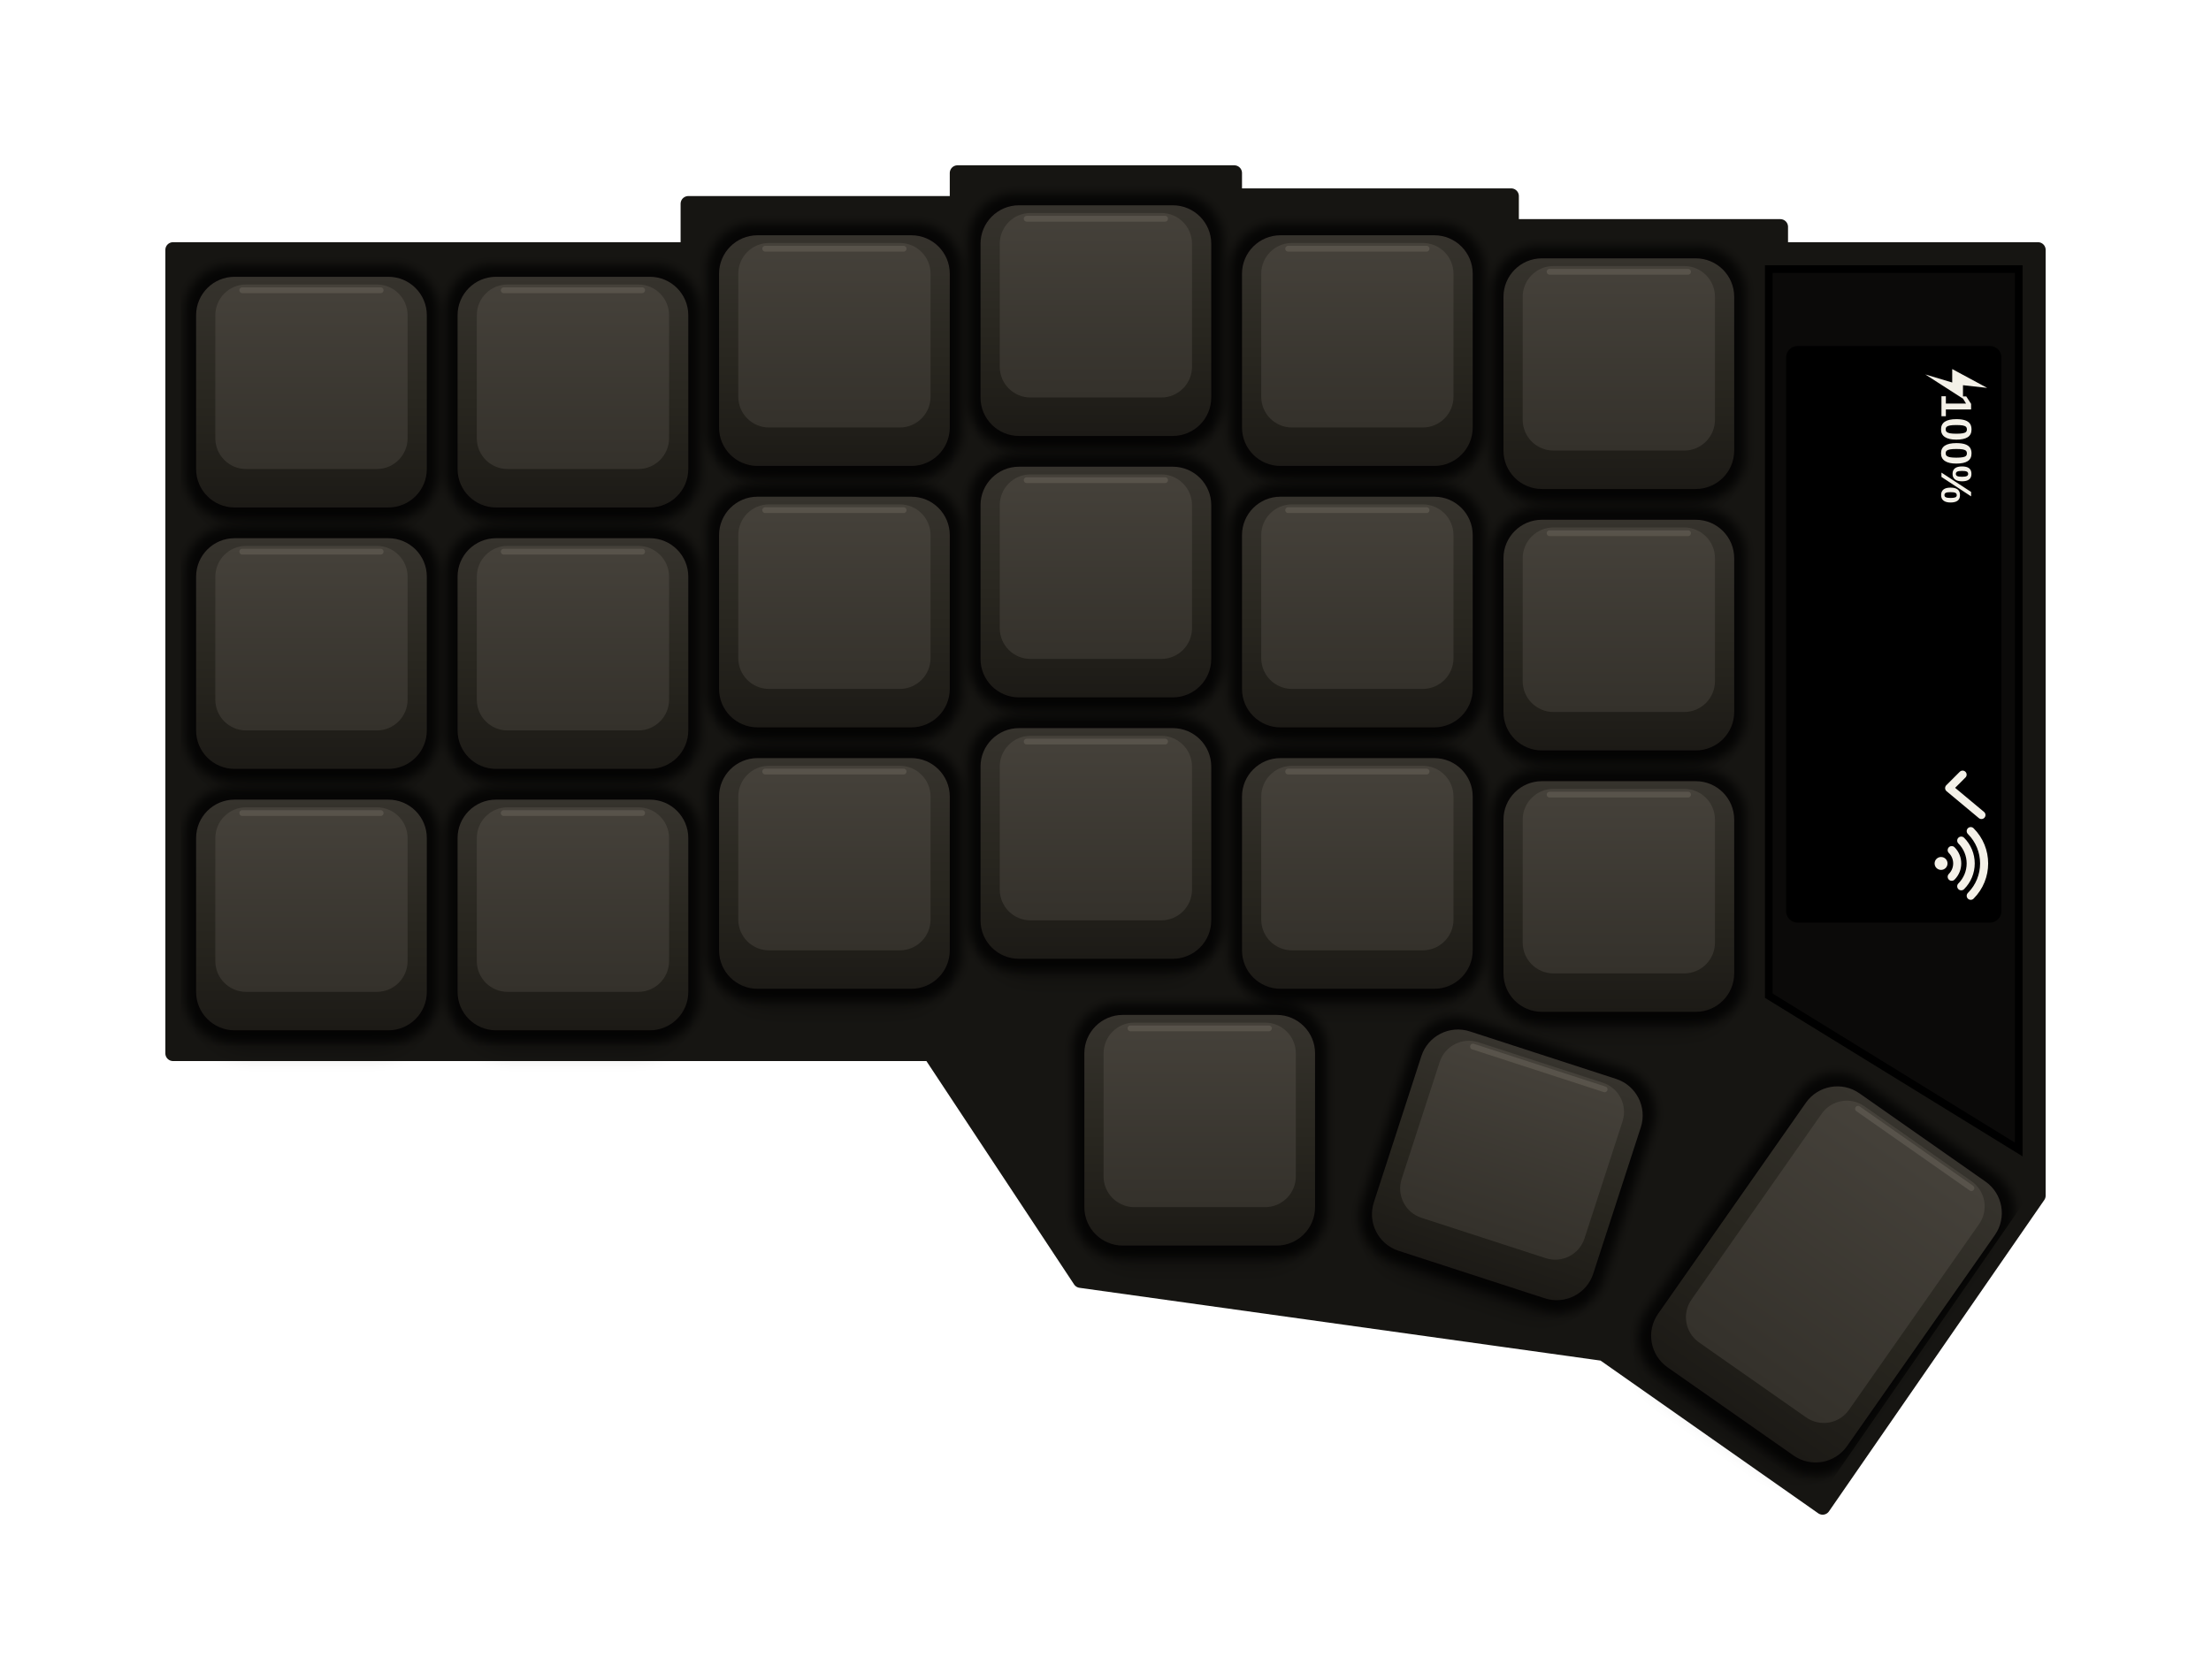
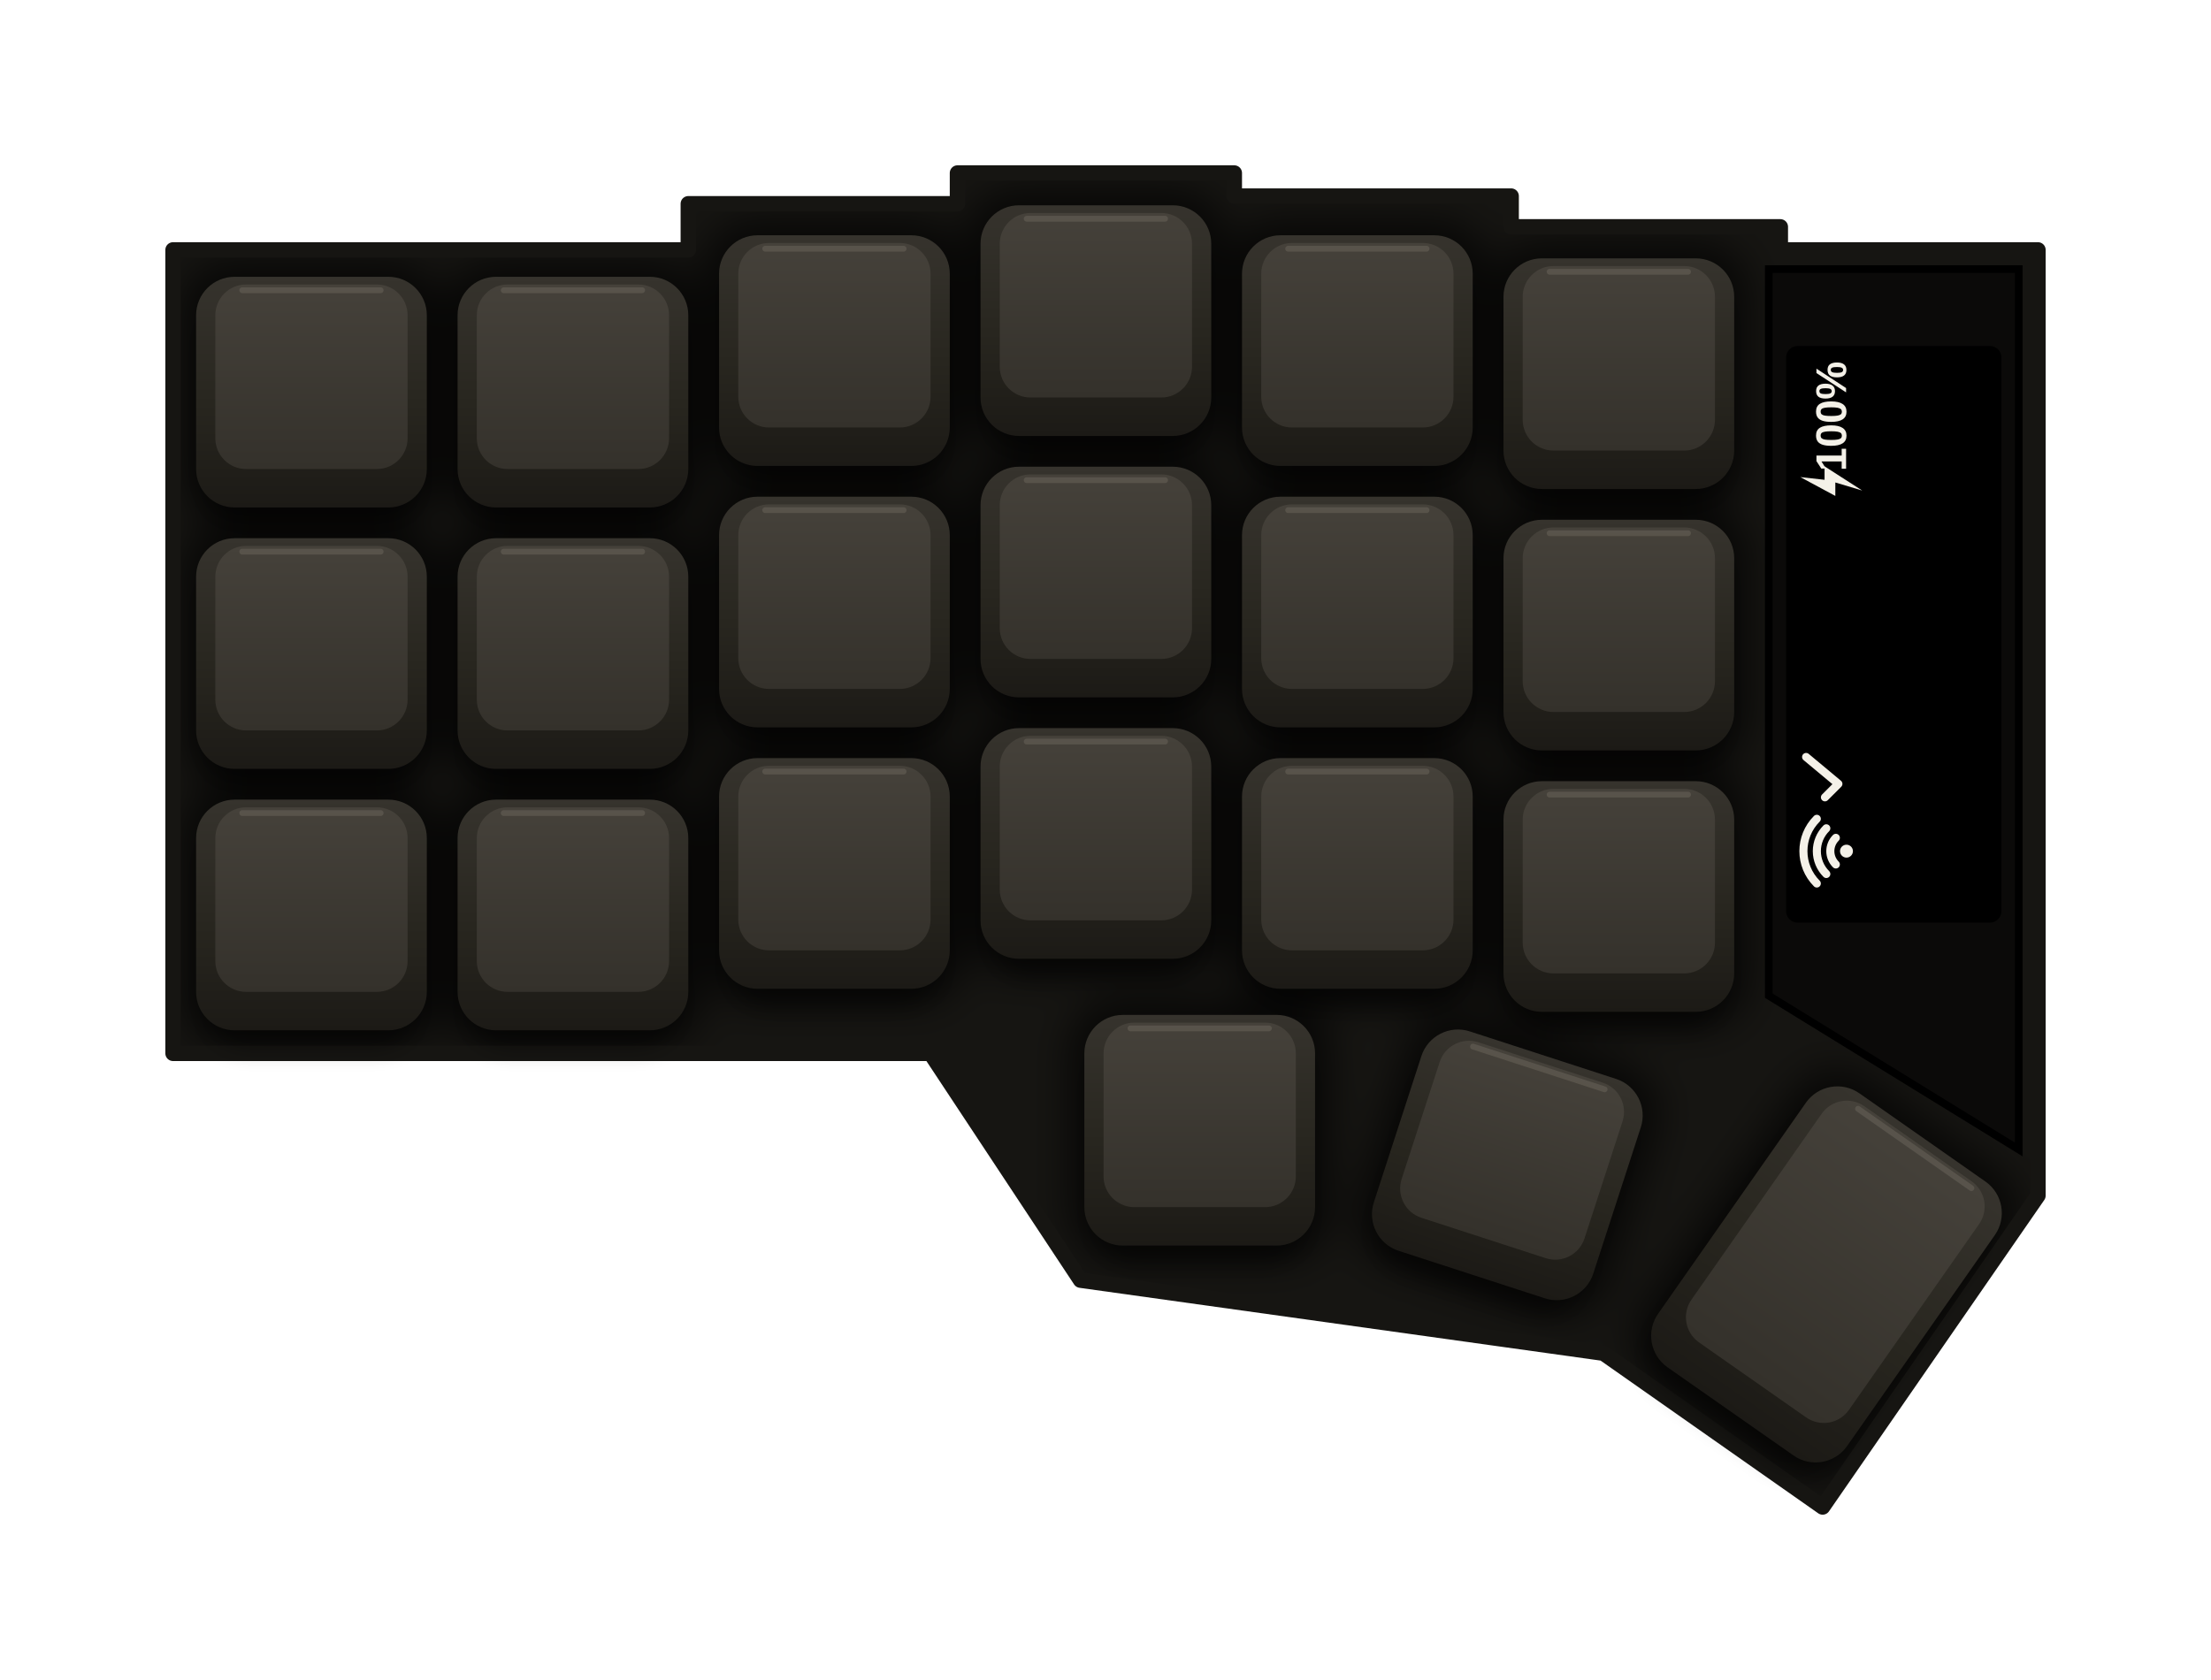
<svg xmlns="http://www.w3.org/2000/svg" viewBox="0 0 575 437" width="575" height="437">
  <defs>
    <linearGradient id="falda" x1="0" y1="0" x2="0" y2="1">
      <stop offset="0" stop-color="#36332d" />
      <stop offset="0.55" stop-color="#28261f" />
      <stop offset="1" stop-color="#1c1a16" />
    </linearGradient>
    <linearGradient id="cara" x1="0" y1="0" x2="0" y2="1">
      <stop offset="0" stop-color="#45413a" />
      <stop offset="1" stop-color="#34312b" />
    </linearGradient>
-     <filter id="luz" x="-10%" y="-10%" width="120%" height="120%">
-       <feGaussianBlur stdDeviation="1.2" />
+     <filter id="luz" x="-20%" y="-20%" width="140%" height="140%">
+       <feGaussianBlur stdDeviation="5" />
    </filter>
    <filter id="sombra" x="-10%" y="-10%" width="120%" height="120%">
      <feGaussianBlur stdDeviation="3" />
    </filter>
    <clipPath id="dentro-placa">
      <polygon points="198,93 270,93 270,99 342,99 342,107 412,107 412,113 479,113 479,359 423,440 366,400 230,381 191,322 -6,322 -6,113 128,113 128,101 198,101" />
    </clipPath>
    <filter id="brillo" x="-60%" y="-60%" width="220%" height="220%">
      <feGaussianBlur stdDeviation="10" />
    </filter>
  </defs>
  <g transform="translate(51 -48)">
    <polygon points="198,93 270,93 270,99 342,99 342,107 412,107 412,113 479,113 479,359 423,440 366,400 230,381 191,322 -6,322 -6,113 128,113 128,101 198,101" fill="#161512" />
    <g clip-path="url(#dentro-placa)">
-       <g opacity="0.75" filter="url(#luz)">
-         <rect x="337" y="112.2" width="66" height="66" rx="12">
+       <g opacity="0.65" filter="url(#luz)">
+         <rect x="336" y="111.2" width="68" height="68" rx="13">
          <animate attributeName="fill" values="#e61919;#e6e619;#19e619;#19e6e6;#1919e6;#e619e6;#e61919" dur="6s" begin="-1.35s" repeatCount="indefinite" />
        </rect>
-         <rect x="269" y="106.2" width="66" height="66" rx="12">
+         <rect x="268" y="105.2" width="68" height="68" rx="13">
          <animate attributeName="fill" values="#e61919;#e6e619;#19e619;#19e6e6;#1919e6;#e619e6;#e61919" dur="6s" begin="-2.19s" repeatCount="indefinite" />
        </rect>
-         <rect x="201" y="98.4" width="66" height="66" rx="12">
+         <rect x="200" y="97.4" width="68" height="68" rx="13">
          <animate attributeName="fill" values="#e61919;#e6e619;#19e619;#19e6e6;#1919e6;#e619e6;#e61919" dur="6s" begin="-3.03s" repeatCount="indefinite" />
        </rect>
-         <rect x="133" y="106.2" width="66" height="66" rx="12">
+         <rect x="132" y="105.2" width="68" height="68" rx="13">
          <animate attributeName="fill" values="#e61919;#e6e619;#19e619;#19e6e6;#1919e6;#e619e6;#e61919" dur="6s" begin="-3.87s" repeatCount="indefinite" />
        </rect>
-         <rect x="65" y="117" width="66" height="66" rx="12">
+         <rect x="64" y="116" width="68" height="68" rx="13">
          <animate attributeName="fill" values="#e61919;#e6e619;#19e619;#19e6e6;#1919e6;#e619e6;#e61919" dur="6s" begin="-4.71s" repeatCount="indefinite" />
        </rect>
-         <rect x="-3" y="117" width="66" height="66" rx="12">
+         <rect x="-4" y="116" width="68" height="68" rx="13">
          <animate attributeName="fill" values="#e61919;#e6e619;#19e619;#19e6e6;#1919e6;#e619e6;#e61919" dur="6s" begin="-5.55s" repeatCount="indefinite" />
        </rect>
-         <rect x="337" y="180.2" width="66" height="66" rx="12">
+         <rect x="336" y="179.2" width="68" height="68" rx="13">
          <animate attributeName="fill" values="#e61919;#e6e619;#19e619;#19e6e6;#1919e6;#e619e6;#e61919" dur="6s" begin="-1.35s" repeatCount="indefinite" />
        </rect>
-         <rect x="269" y="174.2" width="66" height="66" rx="12">
+         <rect x="268" y="173.2" width="68" height="68" rx="13">
          <animate attributeName="fill" values="#e61919;#e6e619;#19e619;#19e6e6;#1919e6;#e619e6;#e61919" dur="6s" begin="-2.19s" repeatCount="indefinite" />
        </rect>
-         <rect x="201" y="166.4" width="66" height="66" rx="12">
+         <rect x="200" y="165.4" width="68" height="68" rx="13">
          <animate attributeName="fill" values="#e61919;#e6e619;#19e619;#19e6e6;#1919e6;#e619e6;#e61919" dur="6s" begin="-3.03s" repeatCount="indefinite" />
        </rect>
-         <rect x="133" y="174.2" width="66" height="66" rx="12">
+         <rect x="132" y="173.2" width="68" height="68" rx="13">
          <animate attributeName="fill" values="#e61919;#e6e619;#19e619;#19e6e6;#1919e6;#e619e6;#e61919" dur="6s" begin="-3.87s" repeatCount="indefinite" />
        </rect>
-         <rect x="65" y="185" width="66" height="66" rx="12">
+         <rect x="64" y="184" width="68" height="68" rx="13">
          <animate attributeName="fill" values="#e61919;#e6e619;#19e619;#19e6e6;#1919e6;#e619e6;#e61919" dur="6s" begin="-4.71s" repeatCount="indefinite" />
        </rect>
-         <rect x="-3" y="185" width="66" height="66" rx="12">
+         <rect x="-4" y="184" width="68" height="68" rx="13">
          <animate attributeName="fill" values="#e61919;#e6e619;#19e619;#19e6e6;#1919e6;#e619e6;#e61919" dur="6s" begin="-5.55s" repeatCount="indefinite" />
        </rect>
-         <rect x="337" y="248.2" width="66" height="66" rx="12">
+         <rect x="336" y="247.2" width="68" height="68" rx="13">
          <animate attributeName="fill" values="#e61919;#e6e619;#19e619;#19e6e6;#1919e6;#e619e6;#e61919" dur="6s" begin="-1.35s" repeatCount="indefinite" />
        </rect>
-         <rect x="269" y="242.2" width="66" height="66" rx="12">
+         <rect x="268" y="241.2" width="68" height="68" rx="13">
          <animate attributeName="fill" values="#e61919;#e6e619;#19e619;#19e6e6;#1919e6;#e619e6;#e61919" dur="6s" begin="-2.19s" repeatCount="indefinite" />
        </rect>
-         <rect x="201" y="234.4" width="66" height="66" rx="12">
+         <rect x="200" y="233.4" width="68" height="68" rx="13">
          <animate attributeName="fill" values="#e61919;#e6e619;#19e619;#19e6e6;#1919e6;#e619e6;#e61919" dur="6s" begin="-3.03s" repeatCount="indefinite" />
        </rect>
-         <rect x="133" y="242.2" width="66" height="66" rx="12">
+         <rect x="132" y="241.2" width="68" height="68" rx="13">
          <animate attributeName="fill" values="#e61919;#e6e619;#19e619;#19e6e6;#1919e6;#e619e6;#e61919" dur="6s" begin="-3.87s" repeatCount="indefinite" />
        </rect>
-         <rect x="65" y="253" width="66" height="66" rx="12">
+         <rect x="64" y="252" width="68" height="68" rx="13">
          <animate attributeName="fill" values="#e61919;#e6e619;#19e619;#19e6e6;#1919e6;#e619e6;#e61919" dur="6s" begin="-4.71s" repeatCount="indefinite" />
        </rect>
-         <rect x="-3" y="253" width="66" height="66" rx="12">
+         <rect x="-4" y="252" width="68" height="68" rx="13">
          <animate attributeName="fill" values="#e61919;#e6e619;#19e619;#19e6e6;#1919e6;#e619e6;#e61919" dur="6s" begin="-5.55s" repeatCount="indefinite" />
        </rect>
        <g transform="rotate(35.00 424 379.5)">
-           <rect x="391" y="333" width="66" height="93" rx="12">
+           <rect x="390" y="332" width="68" height="95" rx="13">
            <animate attributeName="fill" values="#e61919;#e6e619;#19e619;#19e6e6;#1919e6;#e619e6;#e61919" dur="6s" begin="-0.68s" repeatCount="indefinite" />
          </rect>
        </g>
        <g transform="rotate(18.00 341 351)">
-           <rect x="308" y="318" width="66" height="66" rx="12">
+           <rect x="307" y="317" width="68" height="68" rx="13">
            <animate attributeName="fill" values="#e61919;#e6e619;#19e619;#19e6e6;#1919e6;#e619e6;#e61919" dur="6s" begin="-1.71s" repeatCount="indefinite" />
          </rect>
        </g>
-         <rect x="228" y="309" width="66" height="66" rx="12">
+         <rect x="227" y="308" width="68" height="68" rx="13">
          <animate attributeName="fill" values="#e61919;#e6e619;#19e619;#19e6e6;#1919e6;#e619e6;#e61919" dur="6s" begin="-2.70s" repeatCount="indefinite" />
        </rect>
      </g>
    </g>
    <polygon points="198,93 270,93 270,99 342,99 342,107 412,107 412,113 479,113 479,359 423,440 366,400 230,381 191,322 -6,322 -6,113 128,113 128,101 198,101" fill="none" stroke="#161512" stroke-width="4" stroke-linejoin="round" />
    <g fill="#000" opacity="0.45" filter="url(#sombra)">
      <rect x="342" y="121.2" width="56" height="58" rx="11" />
      <rect x="274" y="115.2" width="56" height="58" rx="11" />
      <rect x="206" y="107.4" width="56" height="58" rx="11" />
      <rect x="138" y="115.2" width="56" height="58" rx="11" />
      <rect x="70" y="126" width="56" height="58" rx="11" />
      <rect x="2" y="126" width="56" height="58" rx="11" />
      <rect x="342" y="189.2" width="56" height="58" rx="11" />
      <rect x="274" y="183.2" width="56" height="58" rx="11" />
      <rect x="206" y="175.4" width="56" height="58" rx="11" />
      <rect x="138" y="183.2" width="56" height="58" rx="11" />
      <rect x="70" y="194" width="56" height="58" rx="11" />
      <rect x="2" y="194" width="56" height="58" rx="11" />
      <rect x="342" y="257.2" width="56" height="58" rx="11" />
      <rect x="274" y="251.2" width="56" height="58" rx="11" />
      <rect x="206" y="243.4" width="56" height="58" rx="11" />
      <rect x="138" y="251.2" width="56" height="58" rx="11" />
      <rect x="70" y="262" width="56" height="58" rx="11" />
      <rect x="2" y="262" width="56" height="58" rx="11" />
      <g transform="rotate(35.00 424 379.5)">
        <rect x="396" y="342" width="56" height="85" rx="11" />
      </g>
      <g transform="rotate(18.00 341 351)">
        <rect x="313" y="327" width="56" height="58" rx="11" />
      </g>
      <rect x="233" y="318" width="56" height="58" rx="11" />
    </g>
    <rect x="340" y="115.2" width="60" height="60" rx="10" fill="url(#falda)" />
    <rect x="345" y="117.2" width="50" height="48" rx="8" fill="url(#cara)" />
    <path d="M352 118.7 H388" stroke="#6b665b" stroke-width="1.5" stroke-linecap="round" opacity="0.5" />
    <rect x="272" y="109.2" width="60" height="60" rx="10" fill="url(#falda)" />
    <rect x="277" y="111.2" width="50" height="48" rx="8" fill="url(#cara)" />
    <path d="M284 112.7 H320" stroke="#6b665b" stroke-width="1.5" stroke-linecap="round" opacity="0.5" />
    <rect x="204" y="101.4" width="60" height="60" rx="10" fill="url(#falda)" />
    <rect x="209" y="103.4" width="50" height="48" rx="8" fill="url(#cara)" />
    <path d="M216 104.9 H252" stroke="#6b665b" stroke-width="1.5" stroke-linecap="round" opacity="0.5" />
    <rect x="136" y="109.2" width="60" height="60" rx="10" fill="url(#falda)" />
    <rect x="141" y="111.2" width="50" height="48" rx="8" fill="url(#cara)" />
    <path d="M148 112.7 H184" stroke="#6b665b" stroke-width="1.5" stroke-linecap="round" opacity="0.5" />
    <rect x="68" y="120" width="60" height="60" rx="10" fill="url(#falda)" />
    <rect x="73" y="122" width="50" height="48" rx="8" fill="url(#cara)" />
    <path d="M80 123.5 H116" stroke="#6b665b" stroke-width="1.5" stroke-linecap="round" opacity="0.5" />
    <rect x="0" y="120" width="60" height="60" rx="10" fill="url(#falda)" />
    <rect x="5" y="122" width="50" height="48" rx="8" fill="url(#cara)" />
    <path d="M12 123.5 H48" stroke="#6b665b" stroke-width="1.5" stroke-linecap="round" opacity="0.5" />
    <rect x="340" y="183.2" width="60" height="60" rx="10" fill="url(#falda)" />
    <rect x="345" y="185.2" width="50" height="48" rx="8" fill="url(#cara)" />
    <path d="M352 186.7 H388" stroke="#6b665b" stroke-width="1.5" stroke-linecap="round" opacity="0.5" />
    <rect x="272" y="177.2" width="60" height="60" rx="10" fill="url(#falda)" />
    <rect x="277" y="179.2" width="50" height="48" rx="8" fill="url(#cara)" />
    <path d="M284 180.7 H320" stroke="#6b665b" stroke-width="1.5" stroke-linecap="round" opacity="0.5" />
    <rect x="204" y="169.4" width="60" height="60" rx="10" fill="url(#falda)" />
    <rect x="209" y="171.4" width="50" height="48" rx="8" fill="url(#cara)" />
    <path d="M216 172.9 H252" stroke="#6b665b" stroke-width="1.5" stroke-linecap="round" opacity="0.5" />
    <rect x="136" y="177.2" width="60" height="60" rx="10" fill="url(#falda)" />
    <rect x="141" y="179.2" width="50" height="48" rx="8" fill="url(#cara)" />
    <path d="M148 180.7 H184" stroke="#6b665b" stroke-width="1.5" stroke-linecap="round" opacity="0.5" />
    <rect x="68" y="188" width="60" height="60" rx="10" fill="url(#falda)" />
    <rect x="73" y="190" width="50" height="48" rx="8" fill="url(#cara)" />
    <path d="M80 191.5 H116" stroke="#6b665b" stroke-width="1.5" stroke-linecap="round" opacity="0.5" />
    <rect x="0" y="188" width="60" height="60" rx="10" fill="url(#falda)" />
    <rect x="5" y="190" width="50" height="48" rx="8" fill="url(#cara)" />
    <path d="M12 191.5 H48" stroke="#6b665b" stroke-width="1.5" stroke-linecap="round" opacity="0.5" />
    <rect x="340" y="251.2" width="60" height="60" rx="10" fill="url(#falda)" />
    <rect x="345" y="253.2" width="50" height="48" rx="8" fill="url(#cara)" />
    <path d="M352 254.7 H388" stroke="#6b665b" stroke-width="1.5" stroke-linecap="round" opacity="0.5" />
    <rect x="272" y="245.2" width="60" height="60" rx="10" fill="url(#falda)" />
    <rect x="277" y="247.2" width="50" height="48" rx="8" fill="url(#cara)" />
    <path d="M284 248.7 H320" stroke="#6b665b" stroke-width="1.5" stroke-linecap="round" opacity="0.5" />
    <rect x="204" y="237.4" width="60" height="60" rx="10" fill="url(#falda)" />
    <rect x="209" y="239.4" width="50" height="48" rx="8" fill="url(#cara)" />
    <path d="M216 240.9 H252" stroke="#6b665b" stroke-width="1.5" stroke-linecap="round" opacity="0.5" />
    <rect x="136" y="245.2" width="60" height="60" rx="10" fill="url(#falda)" />
    <rect x="141" y="247.2" width="50" height="48" rx="8" fill="url(#cara)" />
    <path d="M148 248.7 H184" stroke="#6b665b" stroke-width="1.5" stroke-linecap="round" opacity="0.5" />
    <rect x="68" y="256" width="60" height="60" rx="10" fill="url(#falda)" />
    <rect x="73" y="258" width="50" height="48" rx="8" fill="url(#cara)" />
    <path d="M80 259.5 H116" stroke="#6b665b" stroke-width="1.5" stroke-linecap="round" opacity="0.5" />
    <rect x="0" y="256" width="60" height="60" rx="10" fill="url(#falda)" />
    <rect x="5" y="258" width="50" height="48" rx="8" fill="url(#cara)" />
    <path d="M12 259.5 H48" stroke="#6b665b" stroke-width="1.5" stroke-linecap="round" opacity="0.5" />
    <g transform="rotate(35.00 424 379.5)">
      <rect x="394" y="336" width="60" height="87" rx="10" fill="url(#falda)" />
      <rect x="399" y="338" width="50" height="75" rx="8" fill="url(#cara)" />
      <path d="M406 339.5 H442" stroke="#6b665b" stroke-width="1.5" stroke-linecap="round" opacity="0.5" />
    </g>
    <g transform="rotate(18.00 341 351)">
      <rect x="311" y="321" width="60" height="60" rx="10" fill="url(#falda)" />
      <rect x="316" y="323" width="50" height="48" rx="8" fill="url(#cara)" />
      <path d="M323 324.5 H359" stroke="#6b665b" stroke-width="1.5" stroke-linecap="round" opacity="0.5" />
    </g>
    <rect x="231" y="312" width="60" height="60" rx="10" fill="url(#falda)" />
    <rect x="236" y="314" width="50" height="48" rx="8" fill="url(#cara)" />
    <path d="M243 315.5 H279" stroke="#6b665b" stroke-width="1.5" stroke-linecap="round" opacity="0.5" />
    <polygon points="409,118 474,118 474,347 409,307" fill="#0b0a09" stroke="#000" stroke-width="2" />
-     <g transform="matrix(0 1 -1 0 469.5 138)">
+     <g transform="matrix(0 -1 1 0 413.5 288)">
      <rect x="0" y="0" width="150" height="56" rx="3" fill="#000" />
-       <g transform="translate(109.4 -6) scale(0.7)">
-         <circle cx="36" cy="31" r="2.4" fill="#f4f1e8" />
-         <path d="M31.05 27.05 A7 7 0 0 1 40.95 27.05" fill="none" stroke="#f4f1e8" stroke-width="3" stroke-linecap="round" />
-         <path d="M27.51 23.51 A12 12 0 0 1 44.49 23.51" fill="none" stroke="#f4f1e8" stroke-width="3" stroke-linecap="round" />
-         <path d="M23.98 19.98 A17 17 0 0 1 48.02 19.98" fill="none" stroke="#f4f1e8" stroke-width="3" stroke-linecap="round" />
-         <path d="M3 23 L8 28 L18 16" fill="none" stroke="#f4f1e8" stroke-width="3" stroke-linecap="round" stroke-linejoin="round" />
-       </g>
-       <g transform="translate(-59.8 -4) scale(0.7)">
+       <g transform="translate(6 -6) scale(0.7)">
+         <circle cx="18" cy="31" r="2.4" fill="#f4f1e8" />
+         <path d="M13.05 27.05 A7 7 0 0 1 22.95 27.05" fill="none" stroke="#f4f1e8" stroke-width="3" stroke-linecap="round" />
+         <path d="M9.51 23.51 A12 12 0 0 1 26.49 23.51" fill="none" stroke="#f4f1e8" stroke-width="3" stroke-linecap="round" />
+         <path d="M5.98 19.98 A17 17 0 0 1 30.02 19.98" fill="none" stroke="#f4f1e8" stroke-width="3" stroke-linecap="round" />
+         <path d="M38 23 L43 28 L53 16" fill="none" stroke="#f4f1e8" stroke-width="3" stroke-linecap="round" stroke-linejoin="round" />
+       </g>
+       <g transform="translate(45.2 -4) scale(0.7)">
        <path d="M101 11 L94 24 H99 L96 34 L105 20 H100 Z" fill="#f4f1e8" />
        <text x="144" y="28" text-anchor="end" font-family="Montserrat, Arial, Helvetica, sans-serif" font-weight="bold" font-size="16" fill="#f4f1e8">100%</text>
      </g>
    </g>
  </g>
</svg>
